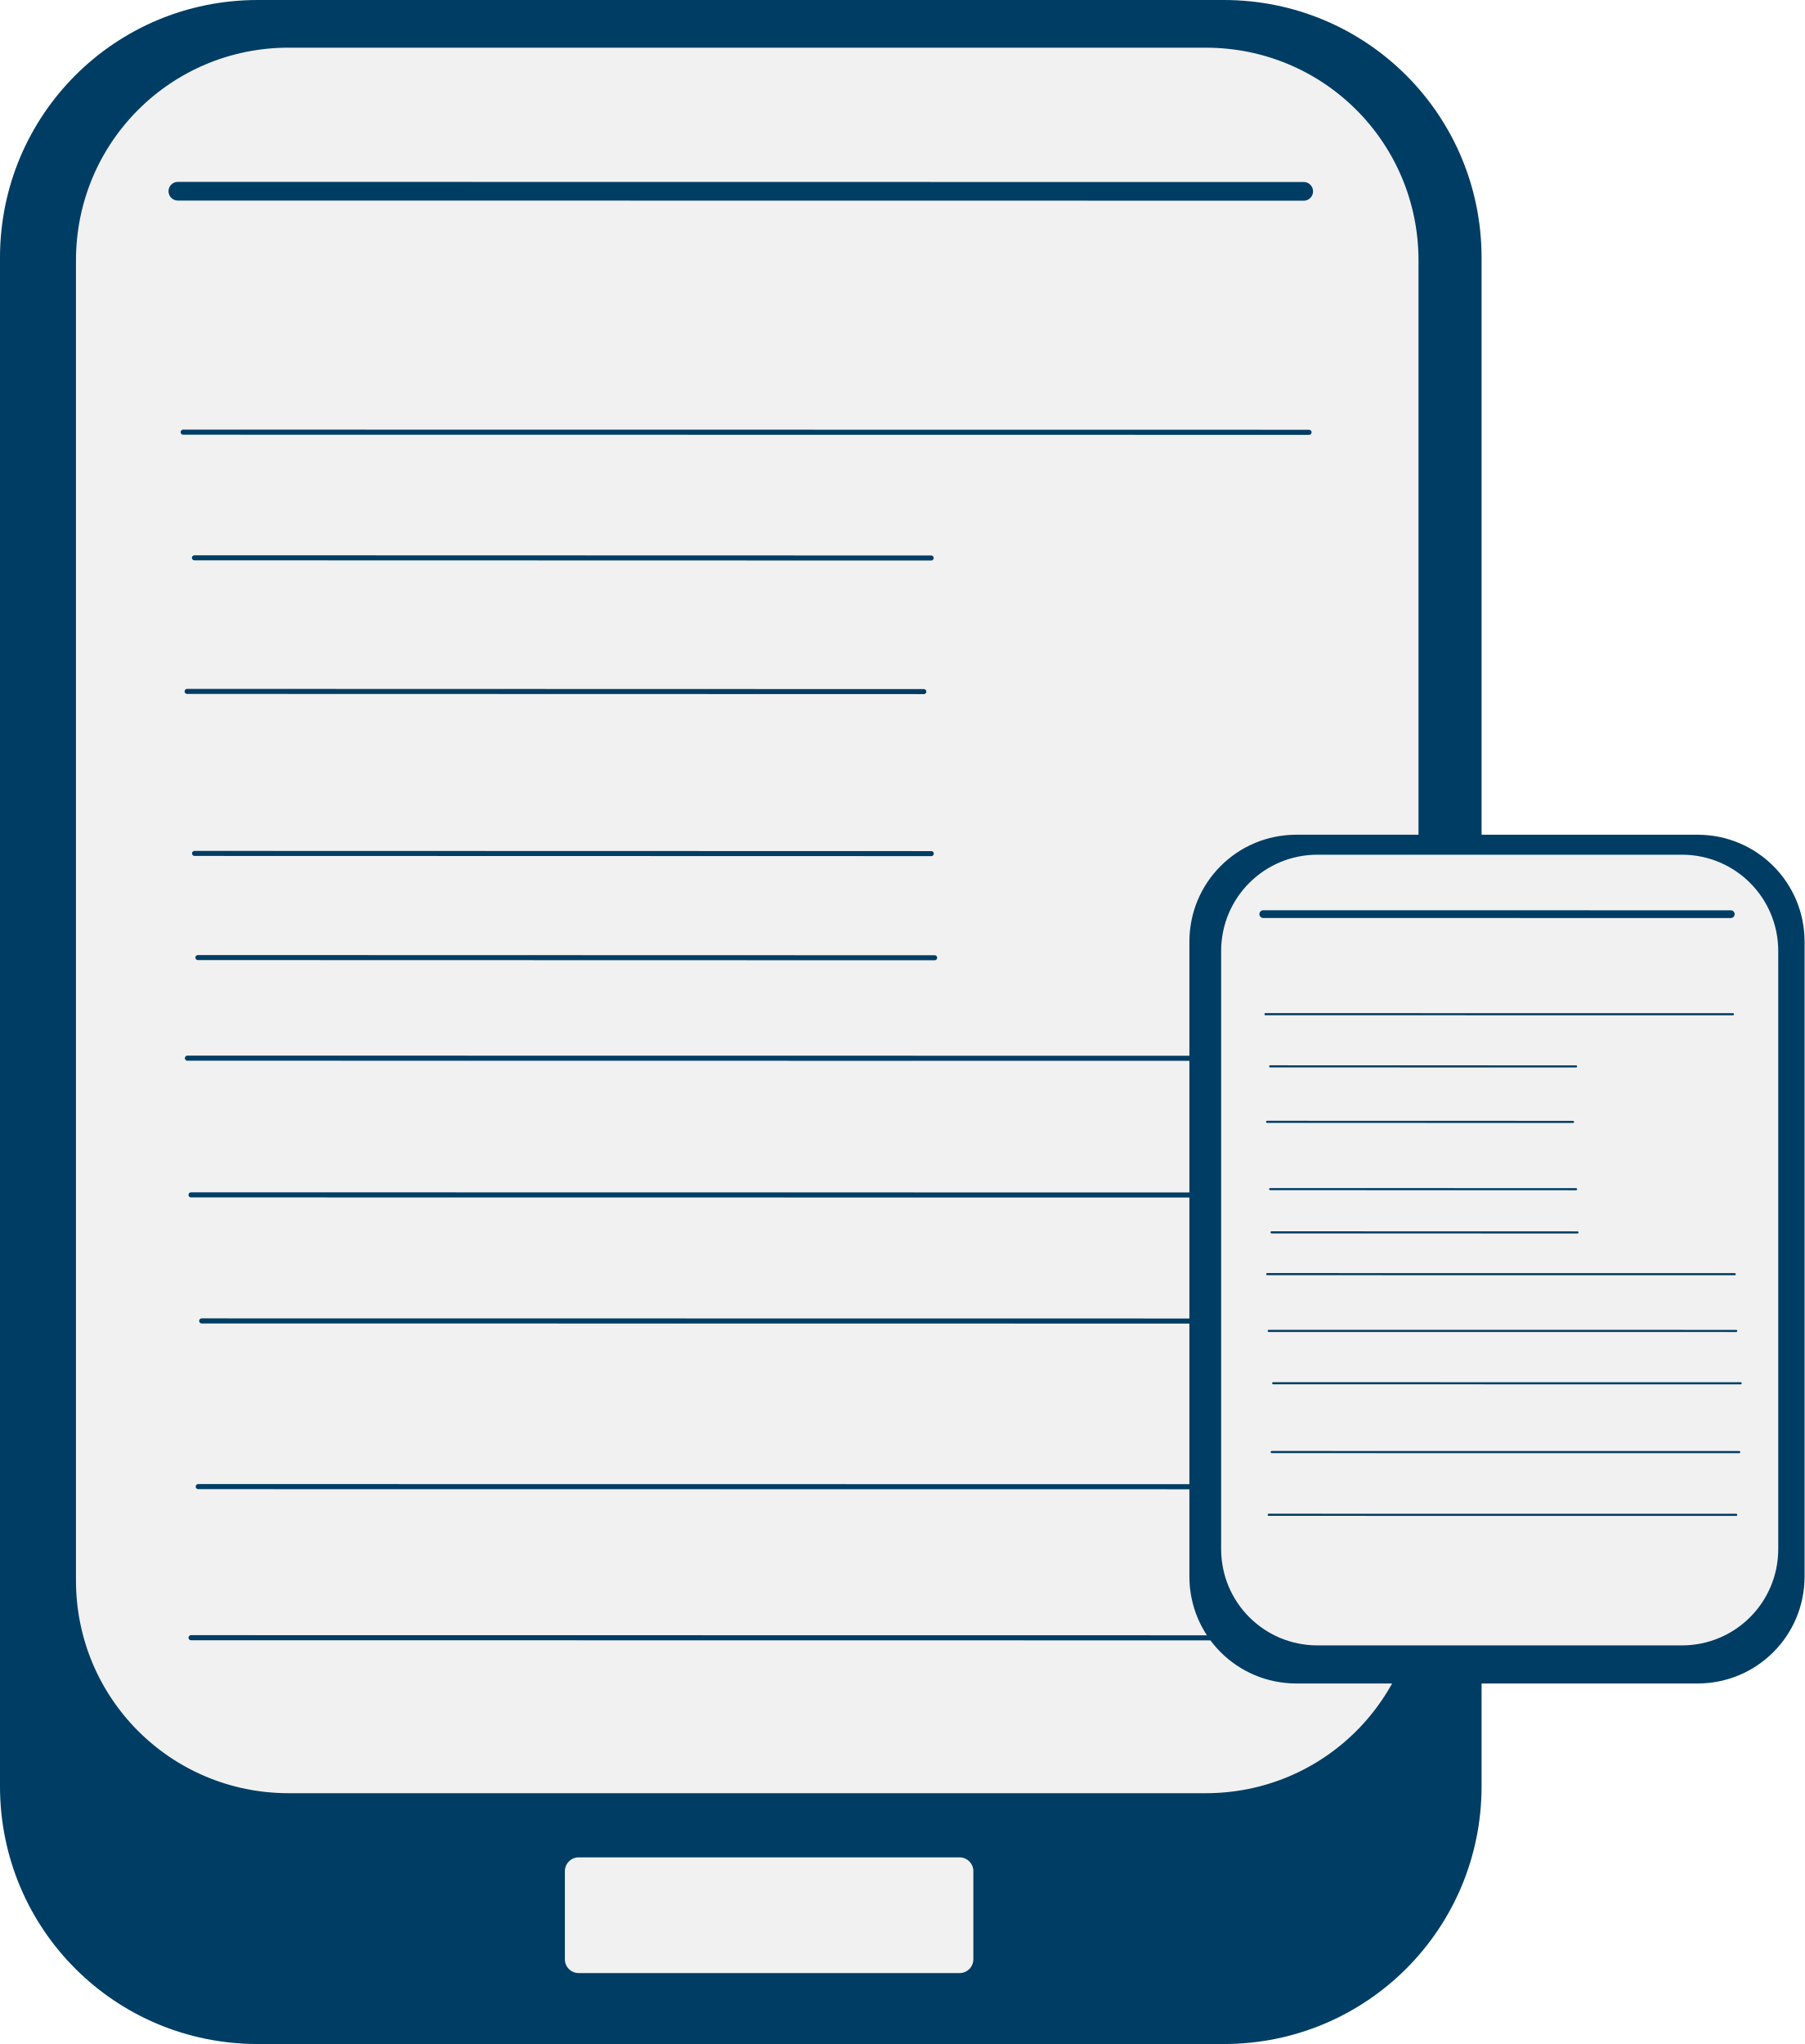
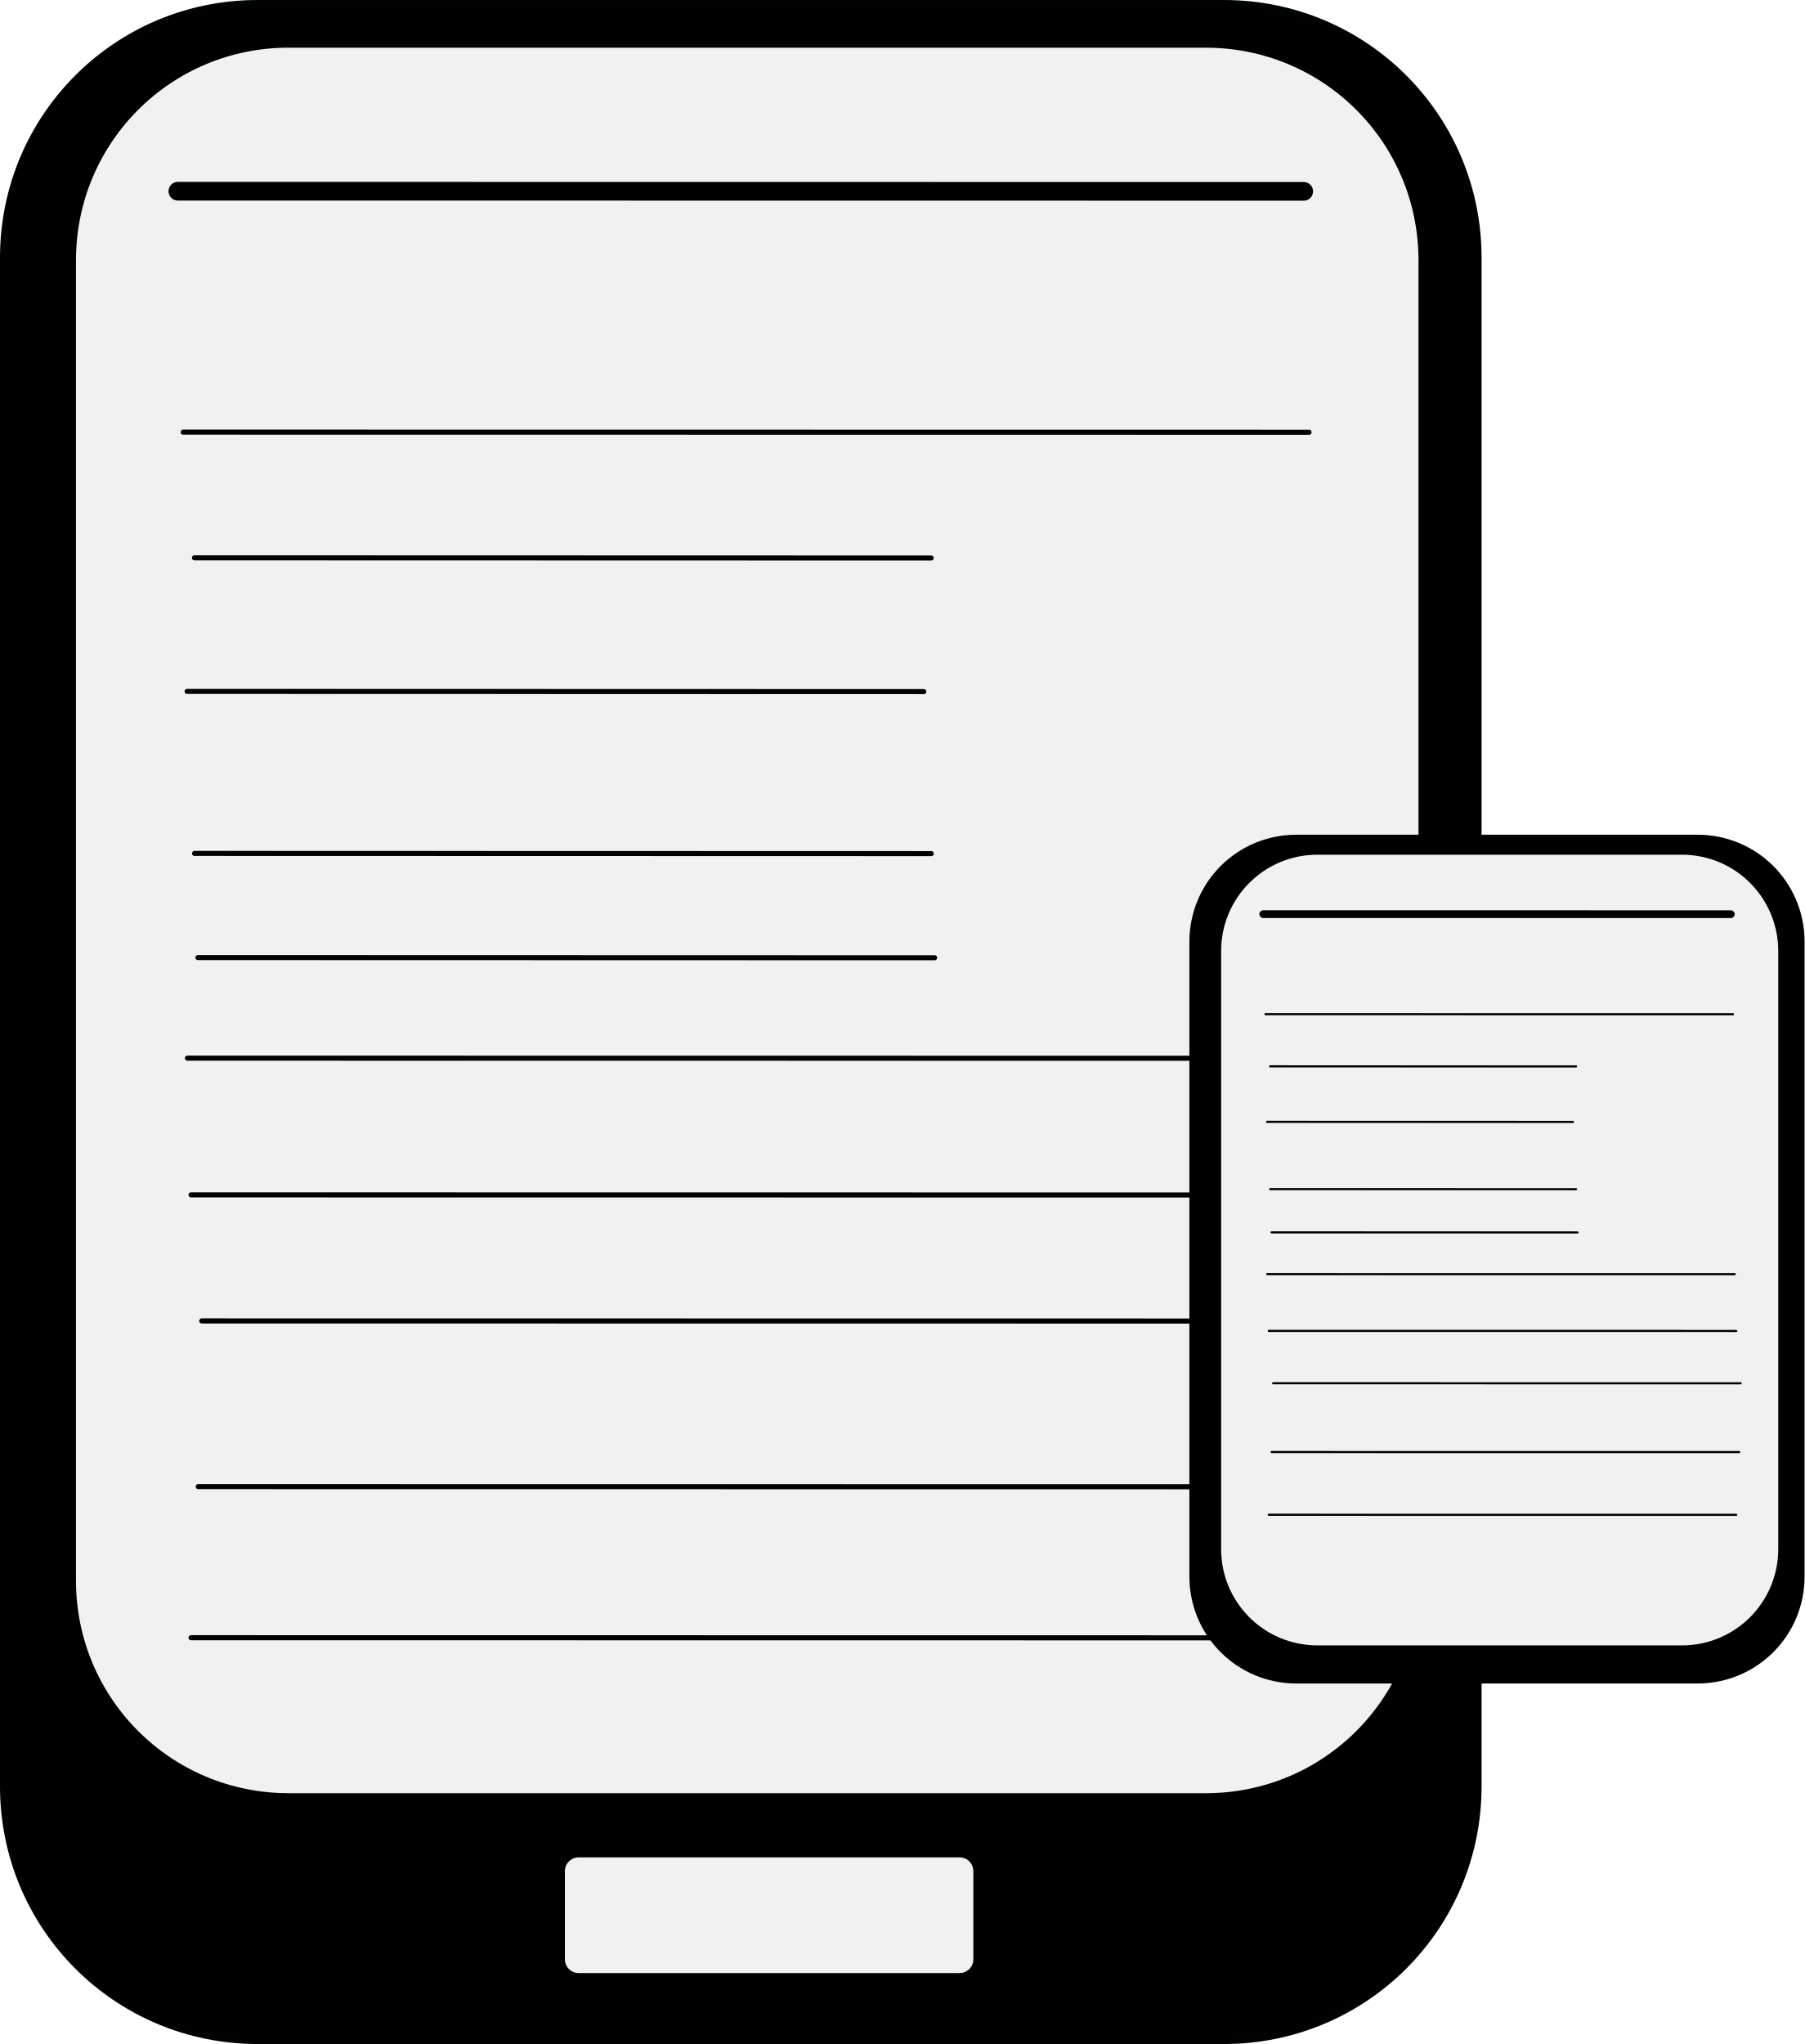
<svg xmlns="http://www.w3.org/2000/svg" width="66.397mm" height="75.194mm" viewBox="0 0 66.397 75.194" version="1.1" id="svg1">
  <defs id="defs1" />
  <g id="layer1" transform="translate(-62.48498,-69.97452)">
-     <path id="rect1" style="fill:#003d64;stroke:#003d64;stroke-width:0.415;stroke-linecap:round;stroke-linejoin:bevel" d="m 71.969,70.182 h 35.543 c 5.139,0 9.277,4.137 9.277,9.277 v 56.226 c 0,5.139 -4.137,9.277 -9.277,9.277 H 71.969 c -5.139,0 -9.277,-4.137 -9.277,-9.277 V 79.459 c 0,-5.139 4.137,-9.277 9.277,-9.277 z" />
-     <path id="rect1-8" style="fill:#f1f1f1;stroke:#003d64;stroke-width:0.37;stroke-linecap:round;stroke-linejoin:bevel" d="m 73.107,71.544 h 33.742 c 4.438,0 8.012,3.573 8.012,8.012 v 48.559 c 0,4.438 -3.573,8.012 -8.012,8.012 H 73.107 c -4.438,0 -8.012,-3.573 -8.012,-8.012 V 79.555 c 0,-4.438 3.573,-8.012 8.012,-8.012 z" />
-     <path id="rect1-8-5" style="fill:#f1f1f1;stroke:#003d64;stroke-width:0.053;stroke-linecap:round;stroke-linejoin:bevel" d="m 83.777,138.276 h 14.012 c 0.296,0 0.535,0.238 0.535,0.535 v 3.24 c 0,0.296 -0.238,0.535 -0.535,0.535 H 83.777 c -0.296,0 -0.535,-0.238 -0.535,-0.535 v -3.24 c 0,-0.296 0.238,-0.535 0.535,-0.535 z" />
-     <path style="fill:#f1f1f1;fill-opacity:1;stroke:#003d64;stroke-width:0.687;stroke-linecap:round;stroke-linejoin:bevel;stroke-dasharray:none" d="m 69.029,77.009 c 41.423,0.005 41.423,0.005 41.423,0.005" id="path1" />
-     <path style="fill:#f1f1f1;fill-opacity:1;stroke:#003d64;stroke-width:0.187;stroke-linecap:round;stroke-linejoin:bevel;stroke-dasharray:none" d="m 69.225,85.873 c 41.423,0.005 41.423,0.005 41.423,0.005" id="path1-7" />
-     <path style="fill:#f1f1f1;fill-opacity:1;stroke:#003d64;stroke-width:0.185;stroke-linecap:round;stroke-linejoin:bevel;stroke-dasharray:none" d="m 69.639,90.495 c 27.106,0.007 27.106,0.007 27.106,0.007" id="path1-7-1" />
-     <path style="fill:#f1f1f1;fill-opacity:1;stroke:#003d64;stroke-width:0.185;stroke-linecap:round;stroke-linejoin:bevel;stroke-dasharray:none" d="m 69.369,95.41 c 27.106,0.007 27.106,0.007 27.106,0.007" id="path1-7-1-1" />
-     <path style="fill:#f1f1f1;fill-opacity:1;stroke:#003d64;stroke-width:0.185;stroke-linecap:round;stroke-linejoin:bevel;stroke-dasharray:none" d="m 69.643,101.37 c 27.106,0.007 27.106,0.007 27.106,0.007" id="path1-7-1-4" />
-     <path style="fill:#f1f1f1;fill-opacity:1;stroke:#003d64;stroke-width:0.185;stroke-linecap:round;stroke-linejoin:bevel;stroke-dasharray:none" d="m 69.767,105.201 c 27.106,0.007 27.106,0.007 27.106,0.007" id="path1-7-1-4-9" />
-     <path style="fill:#f1f1f1;fill-opacity:1;stroke:#003d64;stroke-width:0.187;stroke-linecap:round;stroke-linejoin:bevel;stroke-dasharray:none" d="m 69.381,108.902 c 41.423,0.005 41.423,0.005 41.423,0.005" id="path1-7-7" />
-     <path style="fill:#f1f1f1;fill-opacity:1;stroke:#003d64;stroke-width:0.187;stroke-linecap:round;stroke-linejoin:bevel;stroke-dasharray:none" d="m 69.514,113.931 c 41.423,0.005 41.423,0.005 41.423,0.005" id="path1-7-9" />
-     <path style="fill:#f1f1f1;fill-opacity:1;stroke:#003d64;stroke-width:0.187;stroke-linecap:round;stroke-linejoin:bevel;stroke-dasharray:none" d="m 69.907,118.568 c 41.423,0.005 41.423,0.005 41.423,0.005" id="path1-7-9-2" />
-     <path style="fill:#f1f1f1;fill-opacity:1;stroke:#003d64;stroke-width:0.187;stroke-linecap:round;stroke-linejoin:bevel;stroke-dasharray:none" d="m 69.779,124.663 c 41.423,0.005 41.423,0.005 41.423,0.005" id="path1-7-5" />
-     <path style="fill:#f1f1f1;fill-opacity:1;stroke:#003d64;stroke-width:0.187;stroke-linecap:round;stroke-linejoin:bevel;stroke-dasharray:none" d="m 69.514,130.222 c 41.423,0.005 41.423,0.005 41.423,0.005" id="path1-7-23" />
-     <path id="rect1-2" style="fill:#003d64;stroke:#003d64;stroke-width:0.172;stroke-linecap:round;stroke-linejoin:bevel" d="m 110.184,100.768 h 14.759 c 2.134,0 3.852,1.718 3.852,3.852 v 23.348 c 0,2.134 -1.718,3.852 -3.852,3.852 h -14.759 c -2.134,0 -3.852,-1.718 -3.852,-3.852 v -23.348 c 0,-2.134 1.718,-3.852 3.852,-3.852 z" />
-     <path id="rect1-8-4" style="fill:#f1f1f1;stroke:#003d64;stroke-width:0.16;stroke-linecap:round;stroke-linejoin:bevel" d="m 110.962,101.337 h 13.402 c 2.01,0 3.628,1.618 3.628,3.628 v 21.992 c 0,2.01 -1.618,3.628 -3.628,3.628 h -13.402 c -2.01,0 -3.628,-1.618 -3.628,-3.628 v -21.992 c 0,-2.01 1.618,-3.628 3.628,-3.628 z" />
-     <path style="fill:#f1f1f1;fill-opacity:1;stroke:#003d64;stroke-width:0.285;stroke-linecap:round;stroke-linejoin:bevel;stroke-dasharray:none" d="m 108.964,103.603 c 17.201,0.002 17.201,0.002 17.201,0.002" id="path1-6" />
-     <path style="fill:#f1f1f1;fill-opacity:1;stroke:#003d64;stroke-width:0.078;stroke-linecap:round;stroke-linejoin:bevel;stroke-dasharray:none" d="m 109.045,107.284 c 17.201,0.002 17.201,0.002 17.201,0.002" id="path1-7-50" />
-     <path style="fill:#f1f1f1;fill-opacity:1;stroke:#003d64;stroke-width:0.077;stroke-linecap:round;stroke-linejoin:bevel;stroke-dasharray:none" d="m 109.217,109.203 c 11.256,0.003 11.256,0.003 11.256,0.003" id="path1-7-1-9" />
-     <path style="fill:#f1f1f1;fill-opacity:1;stroke:#003d64;stroke-width:0.077;stroke-linecap:round;stroke-linejoin:bevel;stroke-dasharray:none" d="m 109.105,111.244 c 11.256,0.003 11.256,0.003 11.256,0.003" id="path1-7-1-1-0" />
-     <path style="fill:#f1f1f1;fill-opacity:1;stroke:#003d64;stroke-width:0.077;stroke-linecap:round;stroke-linejoin:bevel;stroke-dasharray:none" d="m 109.218,113.719 c 11.256,0.003 11.256,0.003 11.256,0.003" id="path1-7-1-4-0" />
-     <path style="fill:#f1f1f1;fill-opacity:1;stroke:#003d64;stroke-width:0.077;stroke-linecap:round;stroke-linejoin:bevel;stroke-dasharray:none" d="m 109.27,115.31 c 11.256,0.003 11.256,0.003 11.256,0.003" id="path1-7-1-4-9-6" />
-     <path style="fill:#f1f1f1;fill-opacity:1;stroke:#003d64;stroke-width:0.078;stroke-linecap:round;stroke-linejoin:bevel;stroke-dasharray:none" d="m 109.11,116.847 c 17.201,0.002 17.201,0.002 17.201,0.002" id="path1-7-7-1" />
-     <path style="fill:#f1f1f1;fill-opacity:1;stroke:#003d64;stroke-width:0.078;stroke-linecap:round;stroke-linejoin:bevel;stroke-dasharray:none" d="m 109.165,118.935 c 17.201,0.002 17.201,0.002 17.201,0.002" id="path1-7-9-3" />
-     <path style="fill:#f1f1f1;fill-opacity:1;stroke:#003d64;stroke-width:0.078;stroke-linecap:round;stroke-linejoin:bevel;stroke-dasharray:none" d="m 109.328,120.861 c 17.201,0.002 17.201,0.002 17.201,0.002" id="path1-7-9-2-8" />
-     <path style="fill:#f1f1f1;fill-opacity:1;stroke:#003d64;stroke-width:0.078;stroke-linecap:round;stroke-linejoin:bevel;stroke-dasharray:none" d="m 109.275,123.392 c 17.201,0.002 17.201,0.002 17.201,0.002" id="path1-7-5-9" />
-     <path style="fill:#f1f1f1;fill-opacity:1;stroke:#003d64;stroke-width:0.078;stroke-linecap:round;stroke-linejoin:bevel;stroke-dasharray:none" d="m 109.165,125.7 c 17.201,0.002 17.201,0.002 17.201,0.002" id="path1-7-23-3" />
+     <path id="rect1" style="fill:#000000;stroke:#000101;stroke-width:0.415;stroke-linecap:round;stroke-linejoin:bevel;stroke-opacity:1;fill-opacity:1" d="m 71.969,70.182 h 35.543 c 5.139,0 9.277,4.137 9.277,9.277 v 56.226 c 0,5.139 -4.137,9.277 -9.277,9.277 H 71.969 c -5.139,0 -9.277,-4.137 -9.277,-9.277 V 79.459 c 0,-5.139 4.137,-9.277 9.277,-9.277 z" />
+     <path id="rect1-8" style="fill:#f1f1f1;stroke:#000000;stroke-width:0.37;stroke-linecap:round;stroke-linejoin:bevel;stroke-opacity:1" d="m 73.107,71.544 h 33.742 c 4.438,0 8.012,3.573 8.012,8.012 v 48.559 c 0,4.438 -3.573,8.012 -8.012,8.012 H 73.107 c -4.438,0 -8.012,-3.573 -8.012,-8.012 V 79.555 c 0,-4.438 3.573,-8.012 8.012,-8.012 z" />
+     <path id="rect1-8-5" style="fill:#f1f1f1;stroke:#000000;stroke-width:0.053;stroke-linecap:round;stroke-linejoin:bevel;stroke-opacity:1" d="m 83.777,138.276 h 14.012 c 0.296,0 0.535,0.238 0.535,0.535 v 3.24 c 0,0.296 -0.238,0.535 -0.535,0.535 H 83.777 c -0.296,0 -0.535,-0.238 -0.535,-0.535 v -3.24 c 0,-0.296 0.238,-0.535 0.535,-0.535 z" />
+     <path style="fill:#f1f1f1;fill-opacity:1;stroke:#000000;stroke-width:0.687;stroke-linecap:round;stroke-linejoin:bevel;stroke-dasharray:none;stroke-opacity:1" d="m 69.029,77.009 c 41.423,0.005 41.423,0.005 41.423,0.005" id="path1" />
+     <path style="fill:#f1f1f1;fill-opacity:1;stroke:#000000;stroke-width:0.187;stroke-linecap:round;stroke-linejoin:bevel;stroke-dasharray:none;stroke-opacity:1" d="m 69.225,85.873 c 41.423,0.005 41.423,0.005 41.423,0.005" id="path1-7" />
+     <path style="fill:#f1f1f1;fill-opacity:1;stroke:#000000;stroke-width:0.185;stroke-linecap:round;stroke-linejoin:bevel;stroke-dasharray:none;stroke-opacity:1" d="m 69.639,90.495 c 27.106,0.007 27.106,0.007 27.106,0.007" id="path1-7-1" />
+     <path style="fill:#f1f1f1;fill-opacity:1;stroke:#000000;stroke-width:0.185;stroke-linecap:round;stroke-linejoin:bevel;stroke-dasharray:none;stroke-opacity:1" d="m 69.369,95.41 c 27.106,0.007 27.106,0.007 27.106,0.007" id="path1-7-1-1" />
+     <path style="fill:#f1f1f1;fill-opacity:1;stroke:#000000;stroke-width:0.185;stroke-linecap:round;stroke-linejoin:bevel;stroke-dasharray:none;stroke-opacity:1" d="m 69.643,101.37 c 27.106,0.007 27.106,0.007 27.106,0.007" id="path1-7-1-4" />
+     <path style="fill:#f1f1f1;fill-opacity:1;stroke:#000000;stroke-width:0.185;stroke-linecap:round;stroke-linejoin:bevel;stroke-dasharray:none;stroke-opacity:1" d="m 69.767,105.201 c 27.106,0.007 27.106,0.007 27.106,0.007" id="path1-7-1-4-9" />
+     <path style="fill:#f1f1f1;fill-opacity:1;stroke:#000000;stroke-width:0.187;stroke-linecap:round;stroke-linejoin:bevel;stroke-dasharray:none;stroke-opacity:1" d="m 69.381,108.902 c 41.423,0.005 41.423,0.005 41.423,0.005" id="path1-7-7" />
+     <path style="fill:#f1f1f1;fill-opacity:1;stroke:#000000;stroke-width:0.187;stroke-linecap:round;stroke-linejoin:bevel;stroke-dasharray:none;stroke-opacity:1" d="m 69.514,113.931 c 41.423,0.005 41.423,0.005 41.423,0.005" id="path1-7-9" />
+     <path style="fill:#f1f1f1;fill-opacity:1;stroke:#000000;stroke-width:0.187;stroke-linecap:round;stroke-linejoin:bevel;stroke-dasharray:none;stroke-opacity:1" d="m 69.907,118.568 c 41.423,0.005 41.423,0.005 41.423,0.005" id="path1-7-9-2" />
+     <path style="fill:#f1f1f1;fill-opacity:1;stroke:#000000;stroke-width:0.187;stroke-linecap:round;stroke-linejoin:bevel;stroke-dasharray:none;stroke-opacity:1" d="m 69.779,124.663 c 41.423,0.005 41.423,0.005 41.423,0.005" id="path1-7-5" />
+     <path style="fill:#f1f1f1;fill-opacity:1;stroke:#000000;stroke-width:0.187;stroke-linecap:round;stroke-linejoin:bevel;stroke-dasharray:none;stroke-opacity:1" d="m 69.514,130.222 c 41.423,0.005 41.423,0.005 41.423,0.005" id="path1-7-23" />
+     <path id="rect1-2" style="fill:#000000;stroke:#000000;stroke-width:0.172;stroke-linecap:round;stroke-linejoin:bevel;stroke-opacity:1;fill-opacity:1" d="m 110.184,100.768 h 14.759 c 2.134,0 3.852,1.718 3.852,3.852 v 23.348 c 0,2.134 -1.718,3.852 -3.852,3.852 h -14.759 c -2.134,0 -3.852,-1.718 -3.852,-3.852 v -23.348 c 0,-2.134 1.718,-3.852 3.852,-3.852 z" />
+     <path id="rect1-8-4" style="fill:#f1f1f1;stroke:#000000;stroke-width:0.16;stroke-linecap:round;stroke-linejoin:bevel;stroke-opacity:1" d="m 110.962,101.337 h 13.402 c 2.01,0 3.628,1.618 3.628,3.628 v 21.992 c 0,2.01 -1.618,3.628 -3.628,3.628 h -13.402 c -2.01,0 -3.628,-1.618 -3.628,-3.628 v -21.992 c 0,-2.01 1.618,-3.628 3.628,-3.628 z" />
+     <path style="fill:#f1f1f1;fill-opacity:1;stroke:#000000;stroke-width:0.285;stroke-linecap:round;stroke-linejoin:bevel;stroke-dasharray:none;stroke-opacity:1" d="m 108.964,103.603 c 17.201,0.002 17.201,0.002 17.201,0.002" id="path1-6" />
+     <path style="fill:#f1f1f1;fill-opacity:1;stroke:#000000;stroke-width:0.078;stroke-linecap:round;stroke-linejoin:bevel;stroke-dasharray:none;stroke-opacity:1" d="m 109.045,107.284 c 17.201,0.002 17.201,0.002 17.201,0.002" id="path1-7-50" />
+     <path style="fill:#f1f1f1;fill-opacity:1;stroke:#000000;stroke-width:0.077;stroke-linecap:round;stroke-linejoin:bevel;stroke-dasharray:none;stroke-opacity:1" d="m 109.217,109.203 c 11.256,0.003 11.256,0.003 11.256,0.003" id="path1-7-1-9" />
+     <path style="fill:#f1f1f1;fill-opacity:1;stroke:#000000;stroke-width:0.077;stroke-linecap:round;stroke-linejoin:bevel;stroke-dasharray:none;stroke-opacity:1" d="m 109.105,111.244 c 11.256,0.003 11.256,0.003 11.256,0.003" id="path1-7-1-1-0" />
+     <path style="fill:#f1f1f1;fill-opacity:1;stroke:#000000;stroke-width:0.077;stroke-linecap:round;stroke-linejoin:bevel;stroke-dasharray:none;stroke-opacity:1" d="m 109.218,113.719 c 11.256,0.003 11.256,0.003 11.256,0.003" id="path1-7-1-4-0" />
+     <path style="fill:#f1f1f1;fill-opacity:1;stroke:#000000;stroke-width:0.077;stroke-linecap:round;stroke-linejoin:bevel;stroke-dasharray:none;stroke-opacity:1" d="m 109.27,115.31 c 11.256,0.003 11.256,0.003 11.256,0.003" id="path1-7-1-4-9-6" />
+     <path style="fill:#f1f1f1;fill-opacity:1;stroke:#000000;stroke-width:0.078;stroke-linecap:round;stroke-linejoin:bevel;stroke-dasharray:none;stroke-opacity:1" d="m 109.11,116.847 c 17.201,0.002 17.201,0.002 17.201,0.002" id="path1-7-7-1" />
+     <path style="fill:#f1f1f1;fill-opacity:1;stroke:#000000;stroke-width:0.078;stroke-linecap:round;stroke-linejoin:bevel;stroke-dasharray:none;stroke-opacity:1" d="m 109.165,118.935 c 17.201,0.002 17.201,0.002 17.201,0.002" id="path1-7-9-3" />
+     <path style="fill:#f1f1f1;fill-opacity:1;stroke:#000000;stroke-width:0.078;stroke-linecap:round;stroke-linejoin:bevel;stroke-dasharray:none;stroke-opacity:1" d="m 109.328,120.861 c 17.201,0.002 17.201,0.002 17.201,0.002" id="path1-7-9-2-8" />
+     <path style="fill:#f1f1f1;fill-opacity:1;stroke:#000000;stroke-width:0.078;stroke-linecap:round;stroke-linejoin:bevel;stroke-dasharray:none;stroke-opacity:1" d="m 109.275,123.392 c 17.201,0.002 17.201,0.002 17.201,0.002" id="path1-7-5-9" />
+     <path style="fill:#f1f1f1;fill-opacity:1;stroke:#000000;stroke-width:0.078;stroke-linecap:round;stroke-linejoin:bevel;stroke-dasharray:none;stroke-opacity:1" d="m 109.165,125.7 c 17.201,0.002 17.201,0.002 17.201,0.002" id="path1-7-23-3" />
  </g>
</svg>
